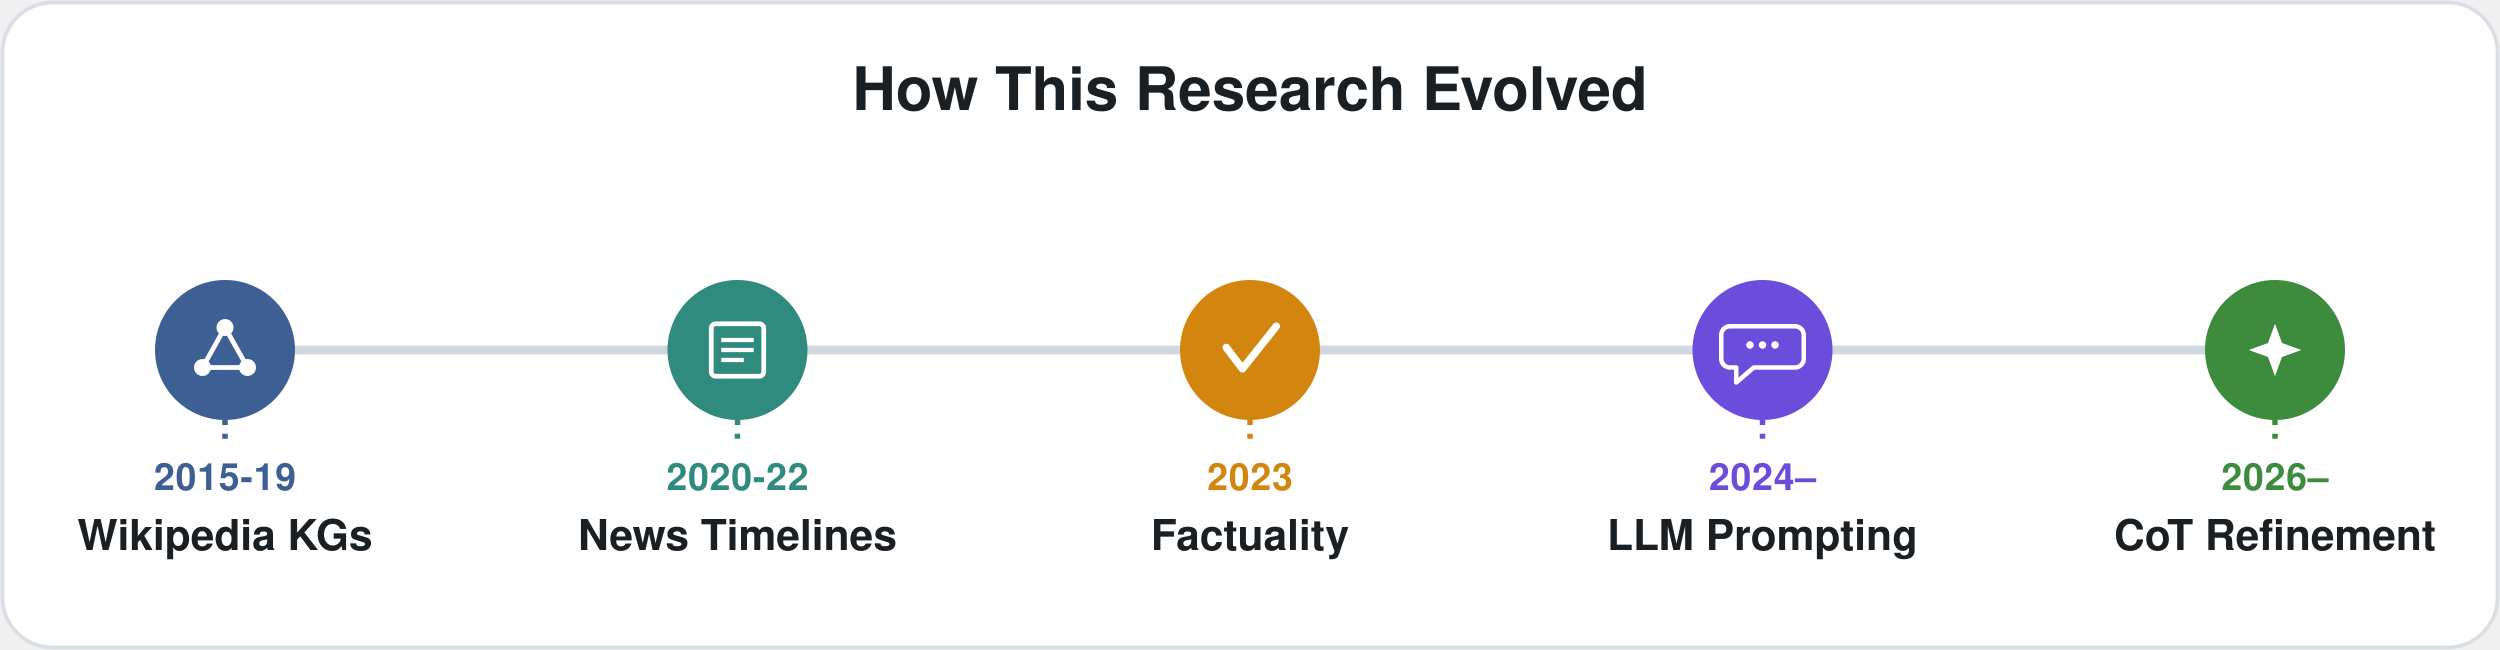
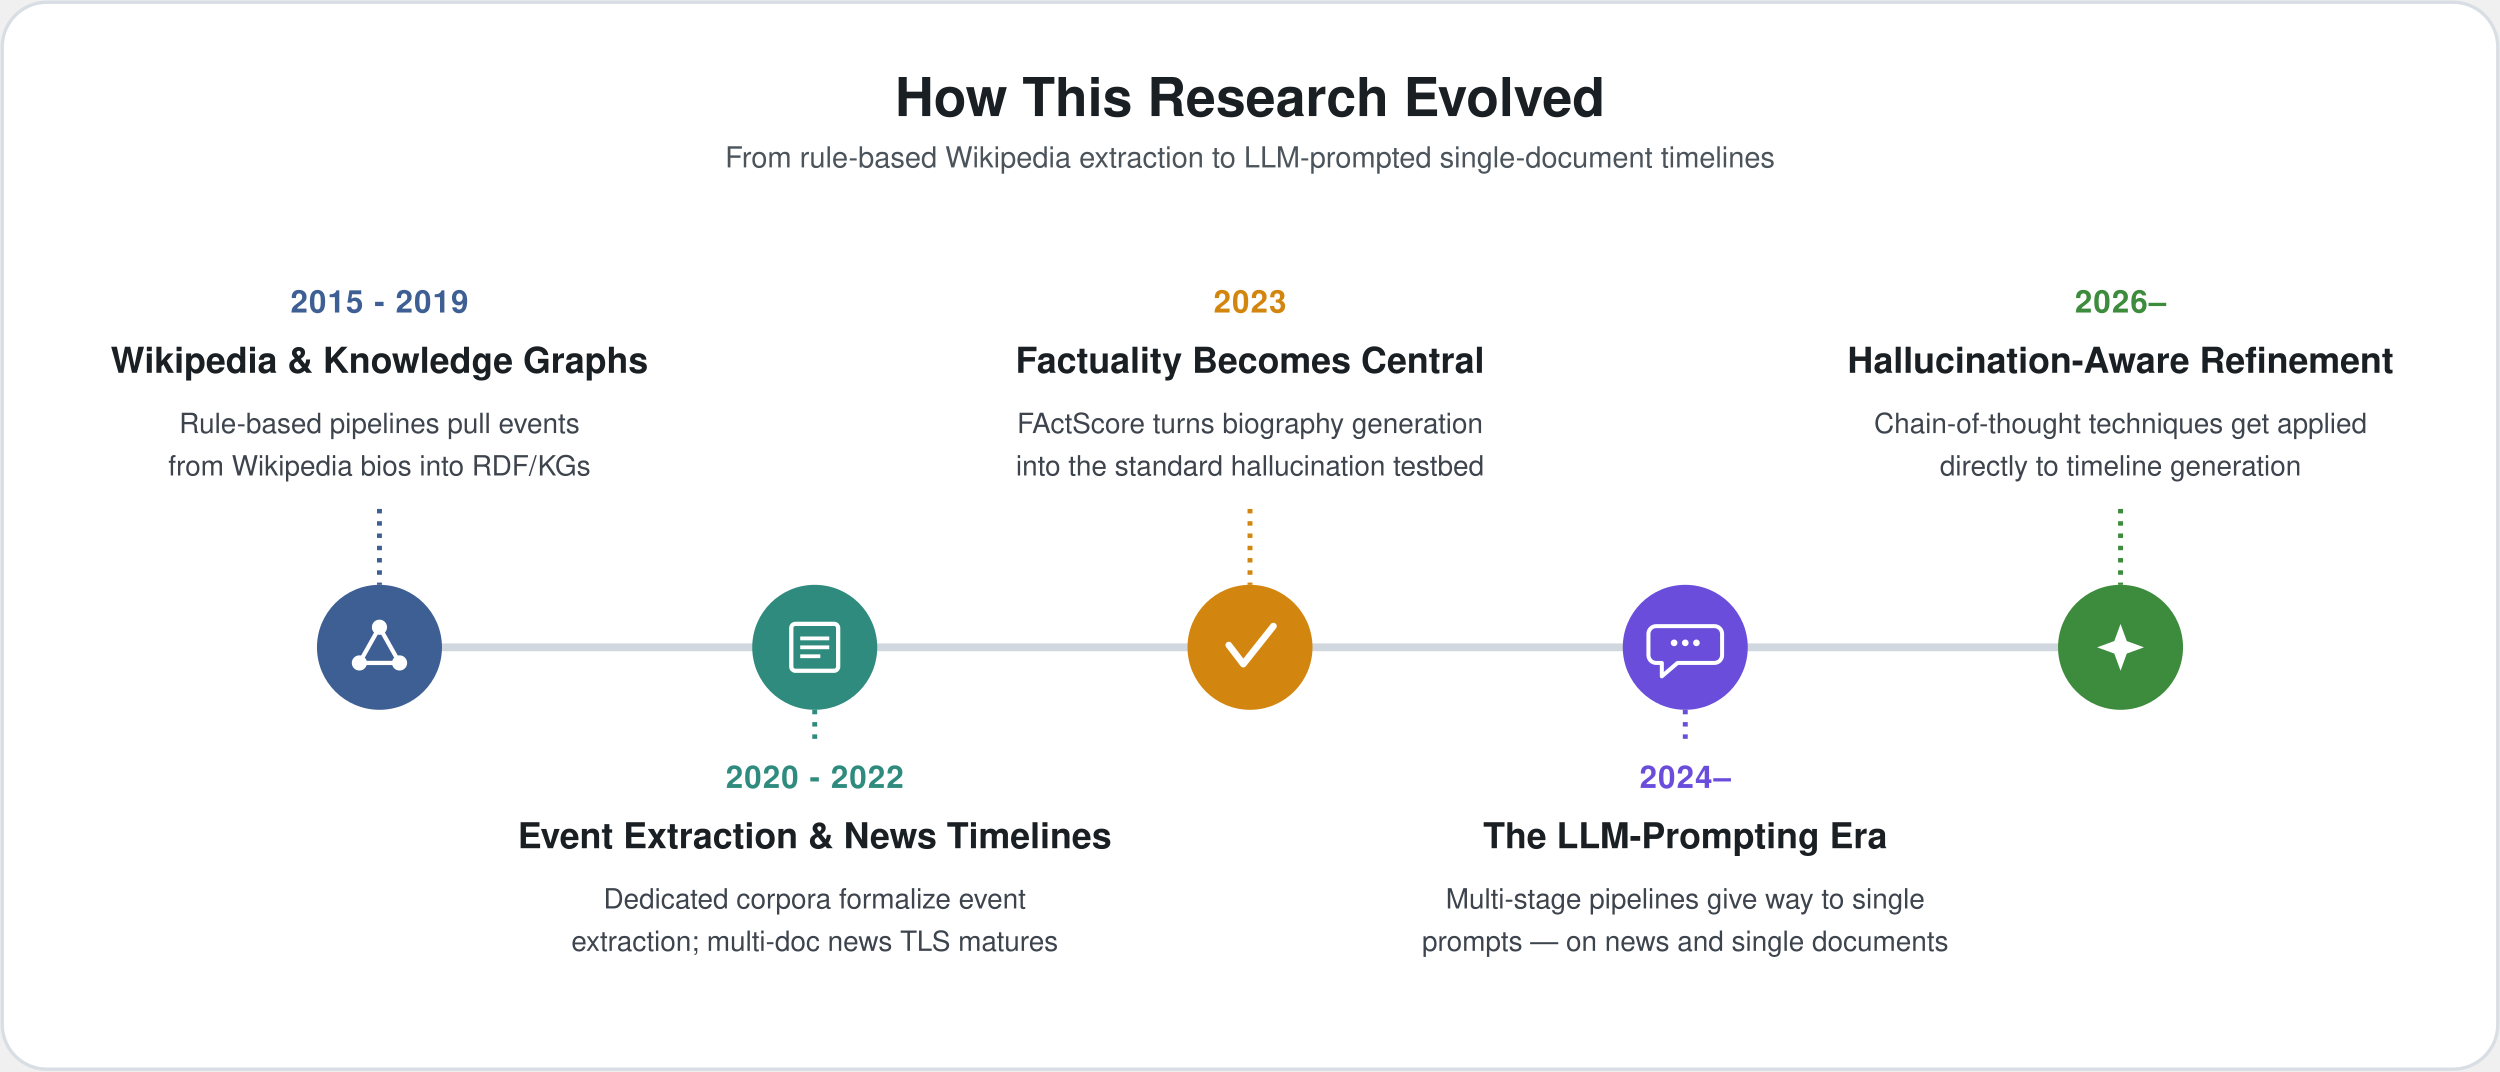
- <svg xmlns="http://www.w3.org/2000/svg" viewBox="0 0 1000 260" role="img" aria-label="Timeline of research evolution in biographical timeline generation, 2015 to present">
-   <rect x="1" y="1" width="998" height="258" rx="20" fill="#ffffff" stroke="#d8dee4" stroke-width="1.5" />
-   <text x="500.0" y="44" text-anchor="middle" font-family="Helvetica, Arial, sans-serif" font-size="24" font-weight="700" fill="#1a1f24">How This Research Evolved</text>
-   <line x1="65" y1="140" x2="935" y2="140" stroke="#d0d7de" stroke-width="3.5" />
-   <line x1="90.0" y1="168" x2="90.0" y2="178" stroke="#3E5F94" stroke-width="2.2" stroke-dasharray="2,3.5" />
-   <circle cx="90.0" cy="140" r="28" fill="#3E5F94" />
-   <circle cx="81.0" cy="147" r="3.4" fill="white" />
-   <circle cx="99.0" cy="147" r="3.4" fill="white" />
-   <circle cx="90.0" cy="131" r="3.4" fill="white" />
-   <line x1="81.0" y1="147" x2="90.0" y2="131" stroke="white" stroke-width="1.9" />
-   <line x1="99.0" y1="147" x2="90.0" y2="131" stroke="white" stroke-width="1.9" />
-   <line x1="81.0" y1="147" x2="99.0" y2="147" stroke="white" stroke-width="1.9" />
-   <text x="90.0" y="196" text-anchor="middle" font-family="Helvetica, Arial, sans-serif" font-size="15" font-weight="700" fill="#3E5F94" letter-spacing="0.3">2015-19</text>
-   <text x="90.0" y="220" text-anchor="middle" font-family="Helvetica, Arial, sans-serif" font-size="17" font-weight="700" fill="#1a1f24">Wikipedia KGs</text>
-   <line x1="295.0" y1="168" x2="295.0" y2="178" stroke="#2E8B7D" stroke-width="2.2" stroke-dasharray="2,3.5" />
-   <circle cx="295.0" cy="140" r="28" fill="#2E8B7D" />
-   <rect x="284.5" y="129.5" width="21" height="21" rx="1.8" fill="none" stroke="white" stroke-width="1.9" />
-   <line x1="288.5" y1="136" x2="301.5" y2="136" stroke="white" stroke-width="1.7" />
-   <line x1="288.5" y1="140" x2="301.5" y2="140" stroke="white" stroke-width="1.7" />
-   <line x1="288.5" y1="144" x2="297.5" y2="144" stroke="white" stroke-width="1.7" />
-   <text x="295.0" y="196" text-anchor="middle" font-family="Helvetica, Arial, sans-serif" font-size="15" font-weight="700" fill="#2E8B7D" letter-spacing="0.3">2020-22</text>
-   <text x="295.0" y="220" text-anchor="middle" font-family="Helvetica, Arial, sans-serif" font-size="17" font-weight="700" fill="#1a1f24">News Timelines</text>
-   <line x1="500.0" y1="168" x2="500.0" y2="178" stroke="#D3860F" stroke-width="2.2" stroke-dasharray="2,3.5" />
-   <circle cx="500.0" cy="140" r="28" fill="#D3860F" />
-   <path d="M 490.5,139 L 497.0,147.5 L 510.5,130.5" fill="none" stroke="white" stroke-width="3" stroke-linecap="round" stroke-linejoin="round" />
-   <text x="500.0" y="196" text-anchor="middle" font-family="Helvetica, Arial, sans-serif" font-size="15" font-weight="700" fill="#D3860F" letter-spacing="0.3">2023</text>
-   <text x="500.0" y="220" text-anchor="middle" font-family="Helvetica, Arial, sans-serif" font-size="17" font-weight="700" fill="#1a1f24">Factuality</text>
-   <line x1="705.0" y1="168" x2="705.0" y2="178" stroke="#6A4EDB" stroke-width="2.2" stroke-dasharray="2,3.5" />
-   <circle cx="705.0" cy="140" r="28" fill="#6A4EDB" />
-   <path d="M 692.0,130.5 h26 a3.5,3.5 0 0 1 3.5,3.5 v9.5 a3.5,3.5 0 0 1 -3.5,3.5 h-16.5 l-7,6 v-6 h-2.5 a3.5,3.5 0 0 1 -3.5,-3.5 v-9.5 a3.5,3.5 0 0 1 3.5,-3.5 z" fill="none" stroke="white" stroke-width="1.8" stroke-linejoin="round" />
-   <circle cx="700.0" cy="138" r="1.5" fill="white" />
-   <circle cx="705.0" cy="138" r="1.5" fill="white" />
-   <circle cx="710.0" cy="138" r="1.5" fill="white" />
-   <text x="705.0" y="196" text-anchor="middle" font-family="Helvetica, Arial, sans-serif" font-size="15" font-weight="700" fill="#6A4EDB" letter-spacing="0.3">2024–</text>
-   <text x="705.0" y="220" text-anchor="middle" font-family="Helvetica, Arial, sans-serif" font-size="17" font-weight="700" fill="#1a1f24">LLM Prompting</text>
-   <line x1="910.0" y1="168" x2="910.0" y2="178" stroke="#3D8B3D" stroke-width="2.2" stroke-dasharray="2,3.5" />
-   <circle cx="910.0" cy="140" r="28" fill="#3D8B3D" />
-   <path d="M 910.0,129.5 L 912.8,137.2 L 920.5,140.0 L 912.8,142.8 L 910.0,150.5 L 907.2,142.8 L 899.5,140.0 L 907.2,137.2 Z" fill="white" />
-   <text x="910.0" y="196" text-anchor="middle" font-family="Helvetica, Arial, sans-serif" font-size="15" font-weight="700" fill="#3D8B3D" letter-spacing="0.3">2026–</text>
-   <text x="910.0" y="220" text-anchor="middle" font-family="Helvetica, Arial, sans-serif" font-size="17" font-weight="700" fill="#1a1f24">CoT Refinement</text>
+ <svg xmlns="http://www.w3.org/2000/svg" viewBox="0 0 1120 480" role="img" aria-label="Timeline of research evolution in biographical timeline generation, 2015 to 2026">
+   <rect x="1" y="1" width="1118" height="478" rx="20" fill="#ffffff" stroke="#d8dee4" stroke-width="1.5" />
+   <text x="560.0" y="52" text-anchor="middle" font-family="Helvetica, Arial, sans-serif" font-size="24" font-weight="700" fill="#1a1f24">How This Research Evolved</text>
+   <text x="560.0" y="75" text-anchor="middle" font-family="Helvetica, Arial, sans-serif" font-size="13" fill="#4b535b">From rule-based Wikipedia extraction to LLM-prompted single-document timelines</text>
+   <line x1="155" y1="290" x2="965" y2="290" stroke="#d0d7de" stroke-width="3.5" />
+   <line x1="170.0" y1="228" x2="170.0" y2="262" stroke="#3E5F94" stroke-width="2.2" stroke-dasharray="2,3.5" />
+   <circle cx="170.0" cy="290" r="28" fill="#3E5F94" />
+   <circle cx="161.0" cy="297" r="3.4" fill="white" />
+   <circle cx="179.0" cy="297" r="3.4" fill="white" />
+   <circle cx="170.0" cy="281" r="3.4" fill="white" />
+   <line x1="161.0" y1="297" x2="170.0" y2="281" stroke="white" stroke-width="1.9" />
+   <line x1="179.0" y1="297" x2="170.0" y2="281" stroke="white" stroke-width="1.9" />
+   <line x1="161.0" y1="297" x2="179.0" y2="297" stroke="white" stroke-width="1.9" />
+   <text x="170.0" y="140" text-anchor="middle" font-family="Helvetica, Arial, sans-serif" font-size="14" font-weight="700" fill="#3E5F94" letter-spacing="0.5">2015 - 2019</text>
+   <text x="170.0" y="167" text-anchor="middle" font-family="Helvetica, Arial, sans-serif" font-size="16" font-weight="700" fill="#1a1f24">Wikipedia &amp; Knowledge Graphs</text>
+   <text x="170.0" y="194" text-anchor="middle" font-family="Helvetica, Arial, sans-serif" font-size="12.5" fill="#3d444d">Rule-based pipelines pull events</text>
+   <text x="170.0" y="213" text-anchor="middle" font-family="Helvetica, Arial, sans-serif" font-size="12.5" fill="#3d444d">from Wikipedia bios into RDF/KGs</text>
+   <line x1="365.0" y1="318" x2="365.0" y2="331" stroke="#2E8B7D" stroke-width="2.2" stroke-dasharray="2,3.5" />
+   <circle cx="365.0" cy="290" r="28" fill="#2E8B7D" />
+   <rect x="354.5" y="279.5" width="21" height="21" rx="1.8" fill="none" stroke="white" stroke-width="1.9" />
+   <line x1="358.5" y1="286" x2="371.5" y2="286" stroke="white" stroke-width="1.7" />
+   <line x1="358.5" y1="290" x2="371.5" y2="290" stroke="white" stroke-width="1.7" />
+   <line x1="358.5" y1="294" x2="367.5" y2="294" stroke="white" stroke-width="1.7" />
+   <text x="365.0" y="353" text-anchor="middle" font-family="Helvetica, Arial, sans-serif" font-size="14" font-weight="700" fill="#2E8B7D" letter-spacing="0.5">2020 - 2022</text>
+   <text x="365.0" y="380" text-anchor="middle" font-family="Helvetica, Arial, sans-serif" font-size="16" font-weight="700" fill="#1a1f24">Event Extraction &amp; News Timelines</text>
+   <text x="365.0" y="407" text-anchor="middle" font-family="Helvetica, Arial, sans-serif" font-size="12.5" fill="#3d444d">Dedicated corpora formalize event</text>
+   <text x="365.0" y="426" text-anchor="middle" font-family="Helvetica, Arial, sans-serif" font-size="12.5" fill="#3d444d">extraction; multi-doc news TLS matures</text>
+   <line x1="560.0" y1="228" x2="560.0" y2="262" stroke="#D3860F" stroke-width="2.2" stroke-dasharray="2,3.5" />
+   <circle cx="560.0" cy="290" r="28" fill="#D3860F" />
+   <path d="M 550.5,289 L 557.0,297.5 L 570.5,280.5" fill="none" stroke="white" stroke-width="3" stroke-linecap="round" stroke-linejoin="round" />
+   <text x="560.0" y="140" text-anchor="middle" font-family="Helvetica, Arial, sans-serif" font-size="14" font-weight="700" fill="#D3860F" letter-spacing="0.5">2023</text>
+   <text x="560.0" y="167" text-anchor="middle" font-family="Helvetica, Arial, sans-serif" font-size="16" font-weight="700" fill="#1a1f24">Factuality Becomes Central</text>
+   <text x="560.0" y="194" text-anchor="middle" font-family="Helvetica, Arial, sans-serif" font-size="12.5" fill="#3d444d">FActScore turns biography generation</text>
+   <text x="560.0" y="213" text-anchor="middle" font-family="Helvetica, Arial, sans-serif" font-size="12.5" fill="#3d444d">into the standard hallucination testbed</text>
+   <line x1="755.0" y1="318" x2="755.0" y2="331" stroke="#6A4EDB" stroke-width="2.2" stroke-dasharray="2,3.5" />
+   <circle cx="755.0" cy="290" r="28" fill="#6A4EDB" />
+   <path d="M 742.0,280.5 h26 a3.5,3.5 0 0 1 3.5,3.5 v9.5 a3.5,3.5 0 0 1 -3.5,3.5 h-16.5 l-7,6 v-6 h-2.5 a3.5,3.5 0 0 1 -3.5,-3.5 v-9.5 a3.5,3.5 0 0 1 3.5,-3.5 z" fill="none" stroke="white" stroke-width="1.8" stroke-linejoin="round" />
+   <circle cx="750.0" cy="288" r="1.5" fill="white" />
+   <circle cx="755.0" cy="288" r="1.5" fill="white" />
+   <circle cx="760.0" cy="288" r="1.5" fill="white" />
+   <text x="755.0" y="353" text-anchor="middle" font-family="Helvetica, Arial, sans-serif" font-size="14" font-weight="700" fill="#6A4EDB" letter-spacing="0.5">2024–</text>
+   <text x="755.0" y="380" text-anchor="middle" font-family="Helvetica, Arial, sans-serif" font-size="16" font-weight="700" fill="#1a1f24">The LLM-Prompting Era</text>
+   <text x="755.0" y="407" text-anchor="middle" font-family="Helvetica, Arial, sans-serif" font-size="12.5" fill="#3d444d">Multi-stage pipelines give way to single</text>
+   <text x="755.0" y="426" text-anchor="middle" font-family="Helvetica, Arial, sans-serif" font-size="12.5" fill="#3d444d">prompts — on news and single documents</text>
+   <line x1="950.0" y1="228" x2="950.0" y2="262" stroke="#3D8B3D" stroke-width="2.2" stroke-dasharray="2,3.5" />
+   <circle cx="950.0" cy="290" r="28" fill="#3D8B3D" />
+   <path d="M 950.0,279.5 L 952.8,287.2 L 960.5,290.0 L 952.8,292.8 L 950.0,300.5 L 947.2,292.8 L 939.5,290.0 L 947.2,287.2 Z" fill="white" />
+   <text x="950.0" y="140" text-anchor="middle" font-family="Helvetica, Arial, sans-serif" font-size="14" font-weight="700" fill="#3D8B3D" letter-spacing="0.5">2026–</text>
+   <text x="950.0" y="167" text-anchor="middle" font-family="Helvetica, Arial, sans-serif" font-size="16" font-weight="700" fill="#1a1f24">Hallucination-Aware Refinement</text>
+   <text x="950.0" y="194" text-anchor="middle" font-family="Helvetica, Arial, sans-serif" font-size="12.5" fill="#3d444d">Chain-of-thought techniques get applied</text>
+   <text x="950.0" y="213" text-anchor="middle" font-family="Helvetica, Arial, sans-serif" font-size="12.5" fill="#3d444d">directly to timeline generation</text>
</svg>
